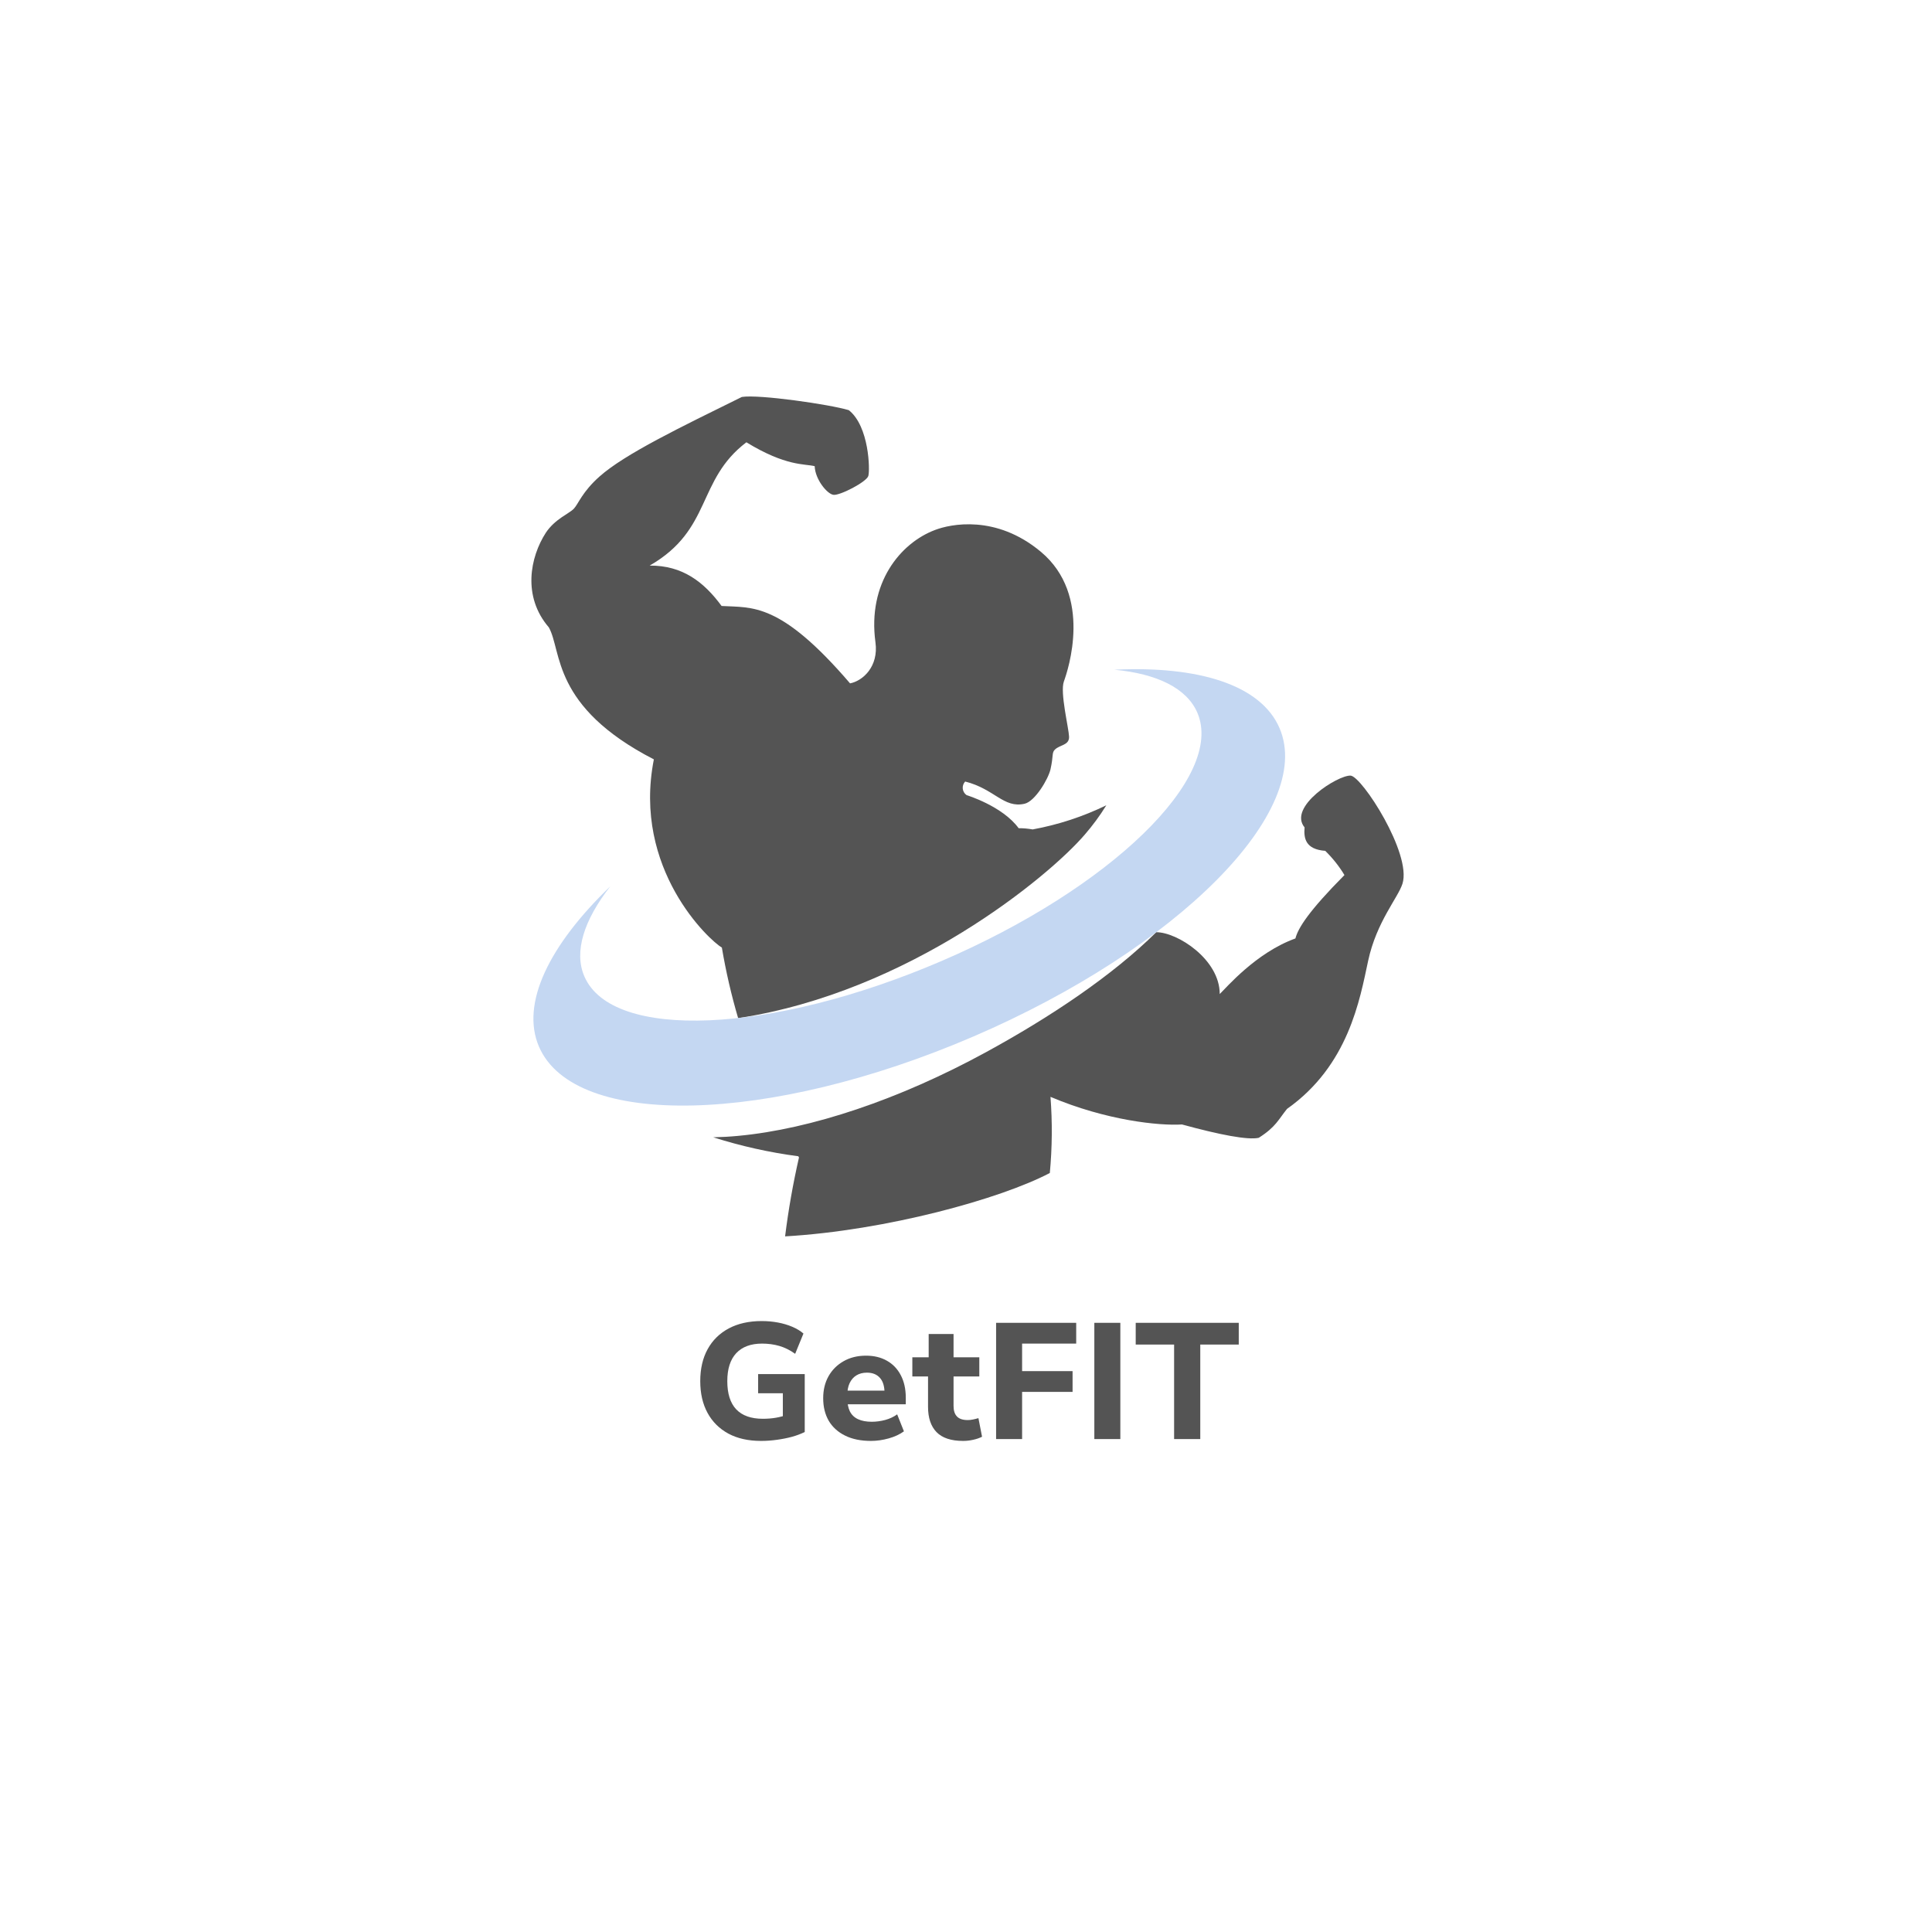
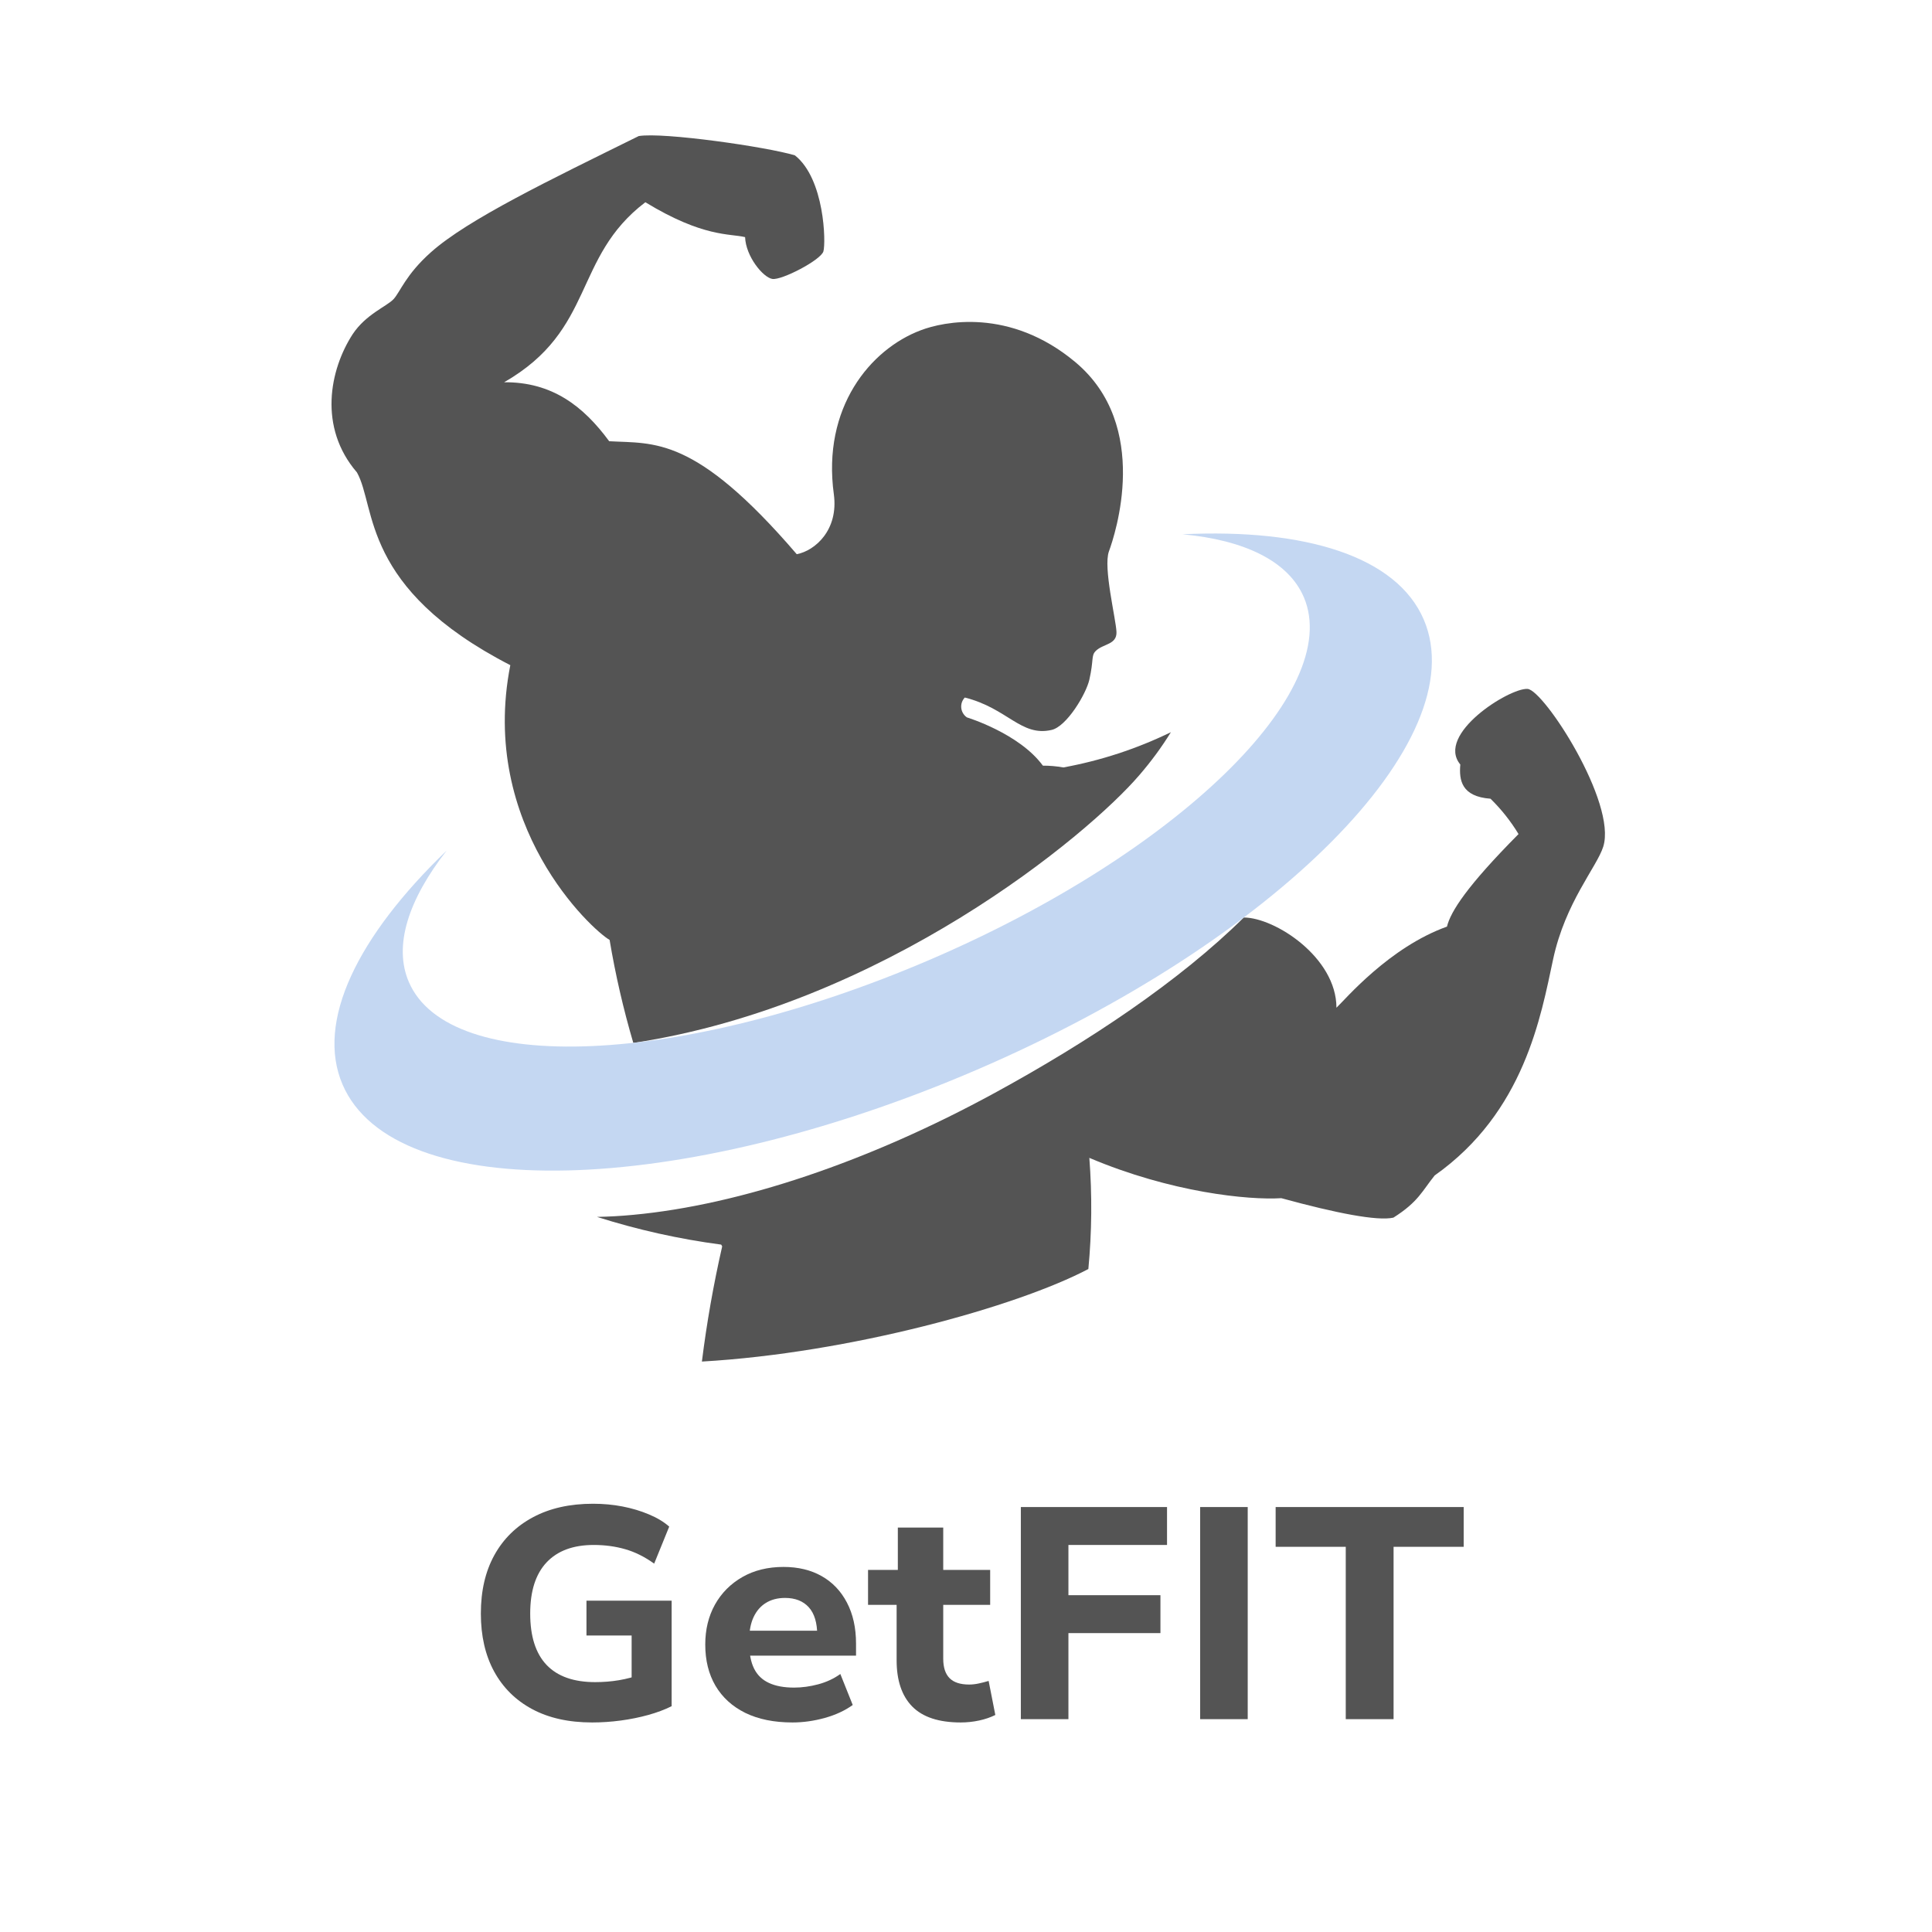
<svg xmlns="http://www.w3.org/2000/svg" width="500" zoomAndPan="magnify" viewBox="0 0 375 375" height="500" preserveAspectRatio="xMidYMid meet" version="1.0">
  <defs>
    <g />
-     <clipPath id="9fe2f8efc8">
-       <path d="M 103 76.254 L 215 76.254 L 215 198 L 103 198 Z M 103 76.254 " clip-rule="nonzero" />
+     <clipPath id="58148849fa">
+       <path d="M 115 133 L 312 133 L 312 264.504 L 115 264.504 Z M 115 133 " clip-rule="nonzero" />
    </clipPath>
  </defs>
-   <g clip-path="url(#9fe2f8efc8)">
-     <path fill="#545454" d="M 126.914 147.395 C 122.711 168.754 137.789 182.613 140.113 183.922 C 140.895 188.551 141.945 193.113 143.27 197.617 C 176.559 192.566 203.699 170.012 210.551 162 C 212.098 160.215 213.496 158.316 214.738 156.305 C 210.184 158.516 205.418 160.078 200.438 160.992 C 199.539 160.828 198.633 160.75 197.719 160.754 C 194.574 156.449 187.621 154.336 187.621 154.336 C 187.41 154.195 187.238 154.012 187.109 153.793 C 186.977 153.574 186.898 153.336 186.871 153.082 C 186.844 152.828 186.871 152.582 186.953 152.34 C 187.035 152.098 187.16 151.883 187.336 151.695 C 193.051 153.129 194.793 156.934 198.867 156.008 C 200.891 155.555 203.461 151.23 203.898 149.332 C 204.512 146.613 204.113 146.145 204.746 145.504 C 205.727 144.531 207.566 144.691 207.504 142.984 C 207.441 141.277 205.719 134.41 206.5 132.266 C 207.281 130.121 212.18 115.574 202.023 107.094 C 193.309 99.82 184.457 101.734 181.512 102.859 C 174.766 105.387 168.352 113.164 169.926 124.68 C 170.57 129.402 167.445 132.172 164.996 132.641 C 151.422 116.824 146.055 117.965 140.062 117.621 C 136.617 112.941 132.465 109.734 126.098 109.781 C 138.277 102.781 135.176 93.219 144.871 85.848 C 152.578 90.547 156.125 89.988 158.129 90.484 C 158.223 93.043 160.512 95.844 161.75 96.043 C 162.992 96.242 168.207 93.535 168.543 92.379 C 168.879 91.223 168.711 82.746 164.754 79.613 C 161.031 78.488 147.242 76.508 143.988 77.051 C 132.152 82.891 121.289 88.113 116.375 92.484 C 113.004 95.477 112.277 97.781 111.383 98.738 C 110.484 99.695 107.723 100.73 105.953 103.395 C 102.891 108.125 101.359 115.773 106.527 121.77 C 109.117 126.387 106.996 137.133 126.914 147.395 Z M 126.914 147.395 " fill-opacity="1" fill-rule="nonzero" />
+   <path fill="#545454" d="M 99.051 129.109 C 92.918 160.293 114.926 180.523 118.324 182.438 C 119.457 189.195 120.992 195.859 122.926 202.434 C 171.527 195.055 211.152 162.129 221.156 150.438 C 223.414 147.828 225.453 145.055 227.27 142.121 C 220.621 145.348 213.66 147.629 206.391 148.961 C 205.078 148.723 203.754 148.609 202.422 148.613 C 197.828 142.332 187.68 139.246 187.68 139.246 C 187.527 139.145 187.387 139.023 187.262 138.891 C 187.133 138.754 187.023 138.609 186.93 138.449 C 186.832 138.293 186.758 138.125 186.699 137.953 C 186.641 137.777 186.602 137.598 186.582 137.414 C 186.562 137.23 186.562 137.047 186.582 136.863 C 186.602 136.68 186.641 136.504 186.699 136.328 C 186.762 136.152 186.836 135.988 186.934 135.828 C 187.027 135.672 187.137 135.523 187.266 135.391 C 195.602 137.48 198.152 143.035 204.098 141.684 C 207.047 141.023 210.805 134.711 211.441 131.938 C 212.336 127.969 211.754 127.289 212.684 126.348 C 214.113 124.93 216.797 125.164 216.707 122.672 C 216.617 120.18 214.102 110.152 215.242 107.023 C 216.383 103.895 223.535 82.656 208.703 70.27 C 195.984 59.652 183.062 62.445 178.758 64.09 C 168.91 67.777 159.543 79.137 161.848 95.945 C 162.785 102.844 158.227 106.887 154.648 107.57 C 134.832 84.477 126.996 86.145 118.242 85.641 C 113.215 78.812 107.156 74.129 97.855 74.195 C 115.641 63.977 111.113 50.02 125.262 39.254 C 136.52 46.117 141.695 45.301 144.621 46.027 C 144.758 49.762 148.098 53.852 149.91 54.141 C 151.719 54.434 159.332 50.477 159.824 48.789 C 160.316 47.102 160.07 34.727 154.293 30.156 C 148.859 28.512 128.727 25.617 123.977 26.41 C 106.699 34.941 90.836 42.562 83.66 48.945 C 78.742 53.316 77.68 56.68 76.375 58.078 C 75.066 59.473 71.031 60.984 68.449 64.871 C 63.977 71.781 61.742 82.945 69.285 91.699 C 73.066 98.438 69.969 114.133 99.051 129.109 Z M 99.051 129.109 " fill-opacity="1" fill-rule="nonzero" />
+   <g clip-path="url(#58148849fa)">
+     <path fill="#545454" d="M 296.488 133.715 C 292.938 133.512 278.605 142.531 283.445 148.391 C 283.18 151.43 283.668 154.617 289.305 155.031 C 291.406 157.09 293.223 159.375 294.746 161.891 C 284.688 172.031 281.578 176.926 280.852 179.855 C 269.676 183.867 261.215 193.871 259.402 195.602 C 259.402 185.812 247.434 178.09 241.418 178.09 C 228.988 190.383 211.387 202.152 193.055 212.145 C 168.645 225.457 143.684 233.863 122.918 235.797 C 120.492 236.031 118.145 236.156 115.875 236.199 C 123.754 238.703 131.789 240.496 139.984 241.578 C 140.039 241.695 140.105 241.812 140.176 241.922 C 138.488 249.309 137.176 256.762 136.238 264.277 C 164.91 262.625 197.348 253.637 211.25 246.316 C 211.93 239.129 211.992 231.938 211.441 224.742 C 227.27 231.449 242.289 232.969 248.707 232.566 C 259.414 235.496 267.371 237.039 270.457 236.344 C 275.332 233.262 276.047 231.148 278.473 228.152 C 295.898 215.855 299.094 197.203 301.465 186.168 C 303.832 175.137 309.949 168.285 311.188 164.34 C 313.871 155.836 299.652 133.895 296.488 133.715 Z M 296.488 133.715 " fill-opacity="1" fill-rule="nonzero" />
  </g>
-   <path fill="#545454" d="M 262.152 150.547 C 259.719 150.41 249.902 156.59 253.219 160.602 C 253.035 162.684 253.371 164.863 257.23 165.148 C 258.672 166.559 259.914 168.125 260.957 169.848 C 254.066 176.793 251.941 180.148 251.441 182.152 C 243.785 184.902 237.992 191.754 236.75 192.941 C 236.75 186.234 228.551 180.941 224.43 180.941 C 215.918 189.363 203.859 197.426 191.305 204.27 C 174.582 213.391 157.488 219.148 143.262 220.473 C 141.602 220.633 139.992 220.715 138.438 220.746 C 143.836 222.461 149.34 223.691 154.953 224.43 C 154.992 224.512 155.035 224.59 155.082 224.668 C 153.926 229.727 153.027 234.828 152.387 239.98 C 172.027 238.844 194.242 232.691 203.77 227.676 C 204.23 222.754 204.277 217.828 203.898 212.898 C 214.738 217.492 225.027 218.535 229.422 218.258 C 236.758 220.266 242.207 221.32 244.32 220.848 C 247.66 218.734 248.148 217.285 249.812 215.234 C 261.746 206.812 263.938 194.035 265.559 186.477 C 267.184 178.922 271.371 174.227 272.219 171.527 C 274.059 165.699 264.32 150.672 262.152 150.547 Z M 262.152 150.547 " fill-opacity="1" fill-rule="nonzero" />
-   <path fill="#c4d7f2" d="M 248.355 141.324 C 244.75 132.945 232.668 129.203 216.277 129.992 C 224.523 130.758 230.344 133.551 232.41 138.344 C 237.77 150.871 215.527 172.477 182.645 186.578 C 149.762 200.68 118.809 202.059 113.418 189.504 C 111.359 184.711 113.355 178.578 118.449 172.047 C 106.605 183.438 101.016 194.777 104.613 203.152 C 111.504 219.148 149.25 218.266 188.938 201.184 C 228.625 184.105 255.23 157.348 248.355 141.324 Z M 248.355 141.324 " fill-opacity="1" fill-rule="nonzero" />
+   <path fill="#c4d7f2" d="M 276.348 120.246 C 271.082 108.016 253.445 102.551 229.516 103.703 C 241.555 104.82 250.047 108.898 253.066 115.898 C 260.891 134.184 228.418 165.727 180.414 186.316 C 132.406 206.902 87.215 208.914 79.348 190.586 C 76.34 183.586 79.258 174.633 86.691 165.102 C 69.398 181.73 61.238 198.285 66.492 210.516 C 76.551 233.863 131.656 232.578 189.602 207.641 C 247.543 182.703 286.387 143.641 276.348 120.246 Z M 276.348 120.246 " fill-opacity="1" fill-rule="nonzero" />
  <g fill="#545454" fill-opacity="1">
-     <g transform="translate(134.1211, 279.3223)">
+     <g transform="translate(90.0674, 333.6876)">
      <g>
-         <path d="M 13.625 0.359 C 11.133 0.359 9.008 -0.113 7.25 -1.062 C 5.488 -2.02 4.141 -3.363 3.203 -5.094 C 2.266 -6.82 1.797 -8.867 1.797 -11.234 C 1.797 -13.641 2.273 -15.711 3.234 -17.453 C 4.191 -19.191 5.562 -20.535 7.344 -21.484 C 9.125 -22.43 11.254 -22.906 13.734 -22.906 C 14.816 -22.906 15.859 -22.812 16.859 -22.625 C 17.867 -22.438 18.801 -22.16 19.656 -21.797 C 20.52 -21.43 21.242 -20.992 21.828 -20.484 L 20.219 -16.547 C 19.219 -17.266 18.191 -17.773 17.141 -18.078 C 16.098 -18.379 14.984 -18.531 13.797 -18.531 C 11.617 -18.531 9.945 -17.91 8.781 -16.672 C 7.625 -15.43 7.047 -13.617 7.047 -11.234 C 7.047 -8.816 7.625 -6.992 8.781 -5.766 C 9.945 -4.547 11.672 -3.938 13.953 -3.938 C 14.828 -3.938 15.672 -4.004 16.484 -4.141 C 17.297 -4.285 18.082 -4.492 18.844 -4.766 L 17.828 -2.719 L 17.828 -8.891 L 13.031 -8.891 L 13.031 -12.609 L 22.078 -12.609 L 22.078 -1.375 C 21.348 -1.008 20.52 -0.695 19.594 -0.438 C 18.664 -0.188 17.691 0.004 16.672 0.141 C 15.648 0.285 14.633 0.359 13.625 0.359 Z M 13.625 0.359 " />
+         <path d="M 24.875 0.641 C 20.32 0.641 16.438 -0.223 13.219 -1.953 C 10.008 -3.68 7.547 -6.125 5.828 -9.281 C 4.117 -12.438 3.266 -16.176 3.266 -20.5 C 3.266 -24.895 4.141 -28.676 5.891 -31.844 C 7.648 -35.02 10.156 -37.473 13.406 -39.203 C 16.656 -40.941 20.535 -41.812 25.047 -41.812 C 27.035 -41.812 28.941 -41.633 30.766 -41.281 C 32.598 -40.926 34.301 -40.414 35.875 -39.75 C 37.457 -39.094 38.773 -38.301 39.828 -37.375 L 36.906 -30.188 C 35.07 -31.508 33.203 -32.441 31.297 -32.984 C 29.391 -33.535 27.348 -33.812 25.172 -33.812 C 21.191 -33.812 18.141 -32.68 16.016 -30.422 C 13.898 -28.16 12.844 -24.852 12.844 -20.5 C 12.844 -16.094 13.898 -12.77 16.016 -10.531 C 18.141 -8.301 21.285 -7.188 25.453 -7.188 C 27.055 -7.188 28.598 -7.312 30.078 -7.562 C 31.555 -7.812 32.992 -8.191 34.391 -8.703 L 32.531 -4.969 L 32.531 -16.234 L 23.766 -16.234 L 23.766 -23 L 40.297 -23 L 40.297 -2.516 C 38.961 -1.848 37.445 -1.281 35.75 -0.812 C 34.062 -0.344 32.285 0.016 30.422 0.266 C 28.555 0.516 26.707 0.641 24.875 0.641 Z M 24.875 0.641 " />
      </g>
    </g>
  </g>
  <g fill="#545454" fill-opacity="1">
-     <g transform="translate(158.4991, 279.3223)">
+     <g transform="translate(134.5614, 333.6876)">
      <g>
-         <path d="M 10.562 0.359 C 8.594 0.359 6.914 0.016 5.531 -0.672 C 4.145 -1.359 3.086 -2.316 2.359 -3.547 C 1.641 -4.785 1.281 -6.25 1.281 -7.938 C 1.281 -9.539 1.625 -10.957 2.312 -12.188 C 3.008 -13.426 3.984 -14.398 5.234 -15.109 C 6.484 -15.828 7.938 -16.188 9.594 -16.188 C 11.156 -16.188 12.508 -15.859 13.656 -15.203 C 14.812 -14.555 15.707 -13.617 16.344 -12.391 C 16.988 -11.172 17.312 -9.719 17.312 -8.031 L 17.312 -6.75 L 5.312 -6.75 L 5.312 -9.406 L 13.625 -9.406 L 13.188 -8.922 C 13.188 -10.242 12.883 -11.234 12.281 -11.891 C 11.688 -12.555 10.848 -12.891 9.766 -12.891 C 8.973 -12.891 8.289 -12.711 7.719 -12.359 C 7.156 -12.016 6.719 -11.508 6.406 -10.844 C 6.102 -10.188 5.953 -9.379 5.953 -8.422 L 5.953 -8.062 C 5.953 -6.977 6.117 -6.086 6.453 -5.391 C 6.797 -4.703 7.328 -4.191 8.047 -3.859 C 8.766 -3.523 9.656 -3.359 10.719 -3.359 C 11.551 -3.359 12.41 -3.473 13.297 -3.703 C 14.18 -3.941 14.961 -4.305 15.641 -4.797 L 16.953 -1.5 C 16.129 -0.906 15.141 -0.445 13.984 -0.125 C 12.828 0.195 11.688 0.359 10.562 0.359 Z M 10.562 0.359 " />
+         <path d="M 19.266 0.641 C 15.68 0.641 12.625 0.02 10.094 -1.219 C 7.57 -2.469 5.645 -4.223 4.312 -6.484 C 2.988 -8.742 2.328 -11.41 2.328 -14.484 C 2.328 -17.398 2.957 -19.988 4.219 -22.25 C 5.488 -24.508 7.266 -26.289 9.547 -27.594 C 11.828 -28.895 14.484 -29.547 17.516 -29.547 C 20.359 -29.547 22.828 -28.953 24.922 -27.766 C 27.023 -26.578 28.66 -24.863 29.828 -22.625 C 31.004 -20.383 31.594 -17.727 31.594 -14.656 L 31.594 -12.328 L 9.688 -12.328 L 9.688 -17.172 L 24.875 -17.172 L 24.062 -16.297 C 24.062 -18.703 23.516 -20.508 22.422 -21.719 C 21.328 -22.926 19.789 -23.531 17.812 -23.531 C 16.375 -23.531 15.133 -23.207 14.094 -22.562 C 13.062 -21.926 12.266 -21.004 11.703 -19.797 C 11.141 -18.586 10.859 -17.109 10.859 -15.359 L 10.859 -14.719 C 10.859 -12.727 11.172 -11.098 11.797 -9.828 C 12.422 -8.566 13.383 -7.633 14.688 -7.031 C 15.988 -6.426 17.613 -6.125 19.562 -6.125 C 21.082 -6.125 22.648 -6.336 24.266 -6.766 C 25.879 -7.203 27.305 -7.867 28.547 -8.766 L 30.953 -2.75 C 29.43 -1.656 27.617 -0.816 25.516 -0.234 C 23.41 0.348 21.328 0.641 19.266 0.641 Z M 19.266 0.641 " />
      </g>
    </g>
  </g>
  <g fill="#545454" fill-opacity="1">
-     <g transform="translate(176.9586, 279.3223)">
+     <g transform="translate(168.253, 333.6876)">
      <g>
-         <path d="M 9.984 0.359 C 7.66 0.359 5.941 -0.207 4.828 -1.344 C 3.723 -2.477 3.172 -4.117 3.172 -6.266 L 3.172 -12.156 L 0.125 -12.156 L 0.125 -15.875 L 3.297 -15.875 L 3.297 -20.391 L 8.125 -20.391 L 8.125 -15.875 L 13.125 -15.875 L 13.125 -12.156 L 8.125 -12.156 L 8.125 -6.438 C 8.125 -5.52 8.348 -4.832 8.797 -4.375 C 9.242 -3.914 9.938 -3.688 10.875 -3.688 C 11.195 -3.688 11.535 -3.723 11.891 -3.797 C 12.242 -3.867 12.598 -3.957 12.953 -4.062 L 13.656 -0.453 C 13.145 -0.191 12.566 0.004 11.922 0.141 C 11.285 0.285 10.641 0.359 9.984 0.359 Z M 9.984 0.359 " />
+         <path d="M 18.219 0.641 C 13.977 0.641 10.844 -0.391 8.812 -2.453 C 6.789 -4.516 5.781 -7.508 5.781 -11.438 L 5.781 -22.188 L 0.234 -22.188 L 0.234 -28.969 L 6.016 -28.969 L 6.016 -37.188 L 14.828 -37.188 L 14.828 -28.969 L 23.938 -28.969 L 23.938 -22.188 L 14.828 -22.188 L 14.828 -11.734 C 14.828 -10.055 15.234 -8.801 16.047 -7.969 C 16.867 -7.133 18.141 -6.719 19.859 -6.719 C 20.441 -6.719 21.051 -6.785 21.688 -6.922 C 22.332 -7.055 22.984 -7.223 23.641 -7.422 L 24.938 -0.812 C 24 -0.344 22.945 0.016 21.781 0.266 C 20.613 0.516 19.426 0.641 18.219 0.641 Z M 18.219 0.641 " />
      </g>
    </g>
  </g>
  <g fill="#545454" fill-opacity="1">
-     <g transform="translate(190.8112, 279.3223)">
+     <g transform="translate(193.5363, 333.6876)">
      <g>
-         <path d="M 2.531 0 L 2.531 -22.562 L 18.078 -22.562 L 18.078 -18.531 L 7.578 -18.531 L 7.578 -13.188 L 17.375 -13.188 L 17.375 -9.156 L 7.578 -9.156 L 7.578 0 Z M 2.531 0 " />
+         <path d="M 4.609 0 L 4.609 -41.172 L 32.984 -41.172 L 32.984 -33.812 L 13.844 -33.812 L 13.844 -24.062 L 31.703 -24.062 L 31.703 -16.703 L 13.844 -16.703 L 13.844 0 Z M 4.609 0 " />
      </g>
    </g>
  </g>
  <g fill="#545454" fill-opacity="1">
-     <g transform="translate(209.8785, 279.3223)">
+     <g transform="translate(228.3374, 333.6876)">
      <g>
-         <path d="M 2.531 0 L 2.531 -22.562 L 7.578 -22.562 L 7.578 0 Z M 2.531 0 " />
+         <path d="M 4.609 0 L 4.609 -41.172 L 13.844 -41.172 L 13.844 0 Z M 4.609 0 " />
      </g>
    </g>
  </g>
  <g fill="#545454" fill-opacity="1">
-     <g transform="translate(219.988, 279.3223)">
+     <g transform="translate(246.7889, 333.6876)">
      <g>
-         <path d="M 7.906 0 L 7.906 -18.344 L 0.453 -18.344 L 0.453 -22.562 L 20.453 -22.562 L 20.453 -18.344 L 12.984 -18.344 L 12.984 0 Z M 7.906 0 " />
+         <path d="M 14.422 0 L 14.422 -33.453 L 0.812 -33.453 L 0.812 -41.172 L 37.312 -41.172 L 37.312 -33.453 L 23.703 -33.453 L 23.703 0 Z M 14.422 0 " />
      </g>
    </g>
  </g>
</svg>
